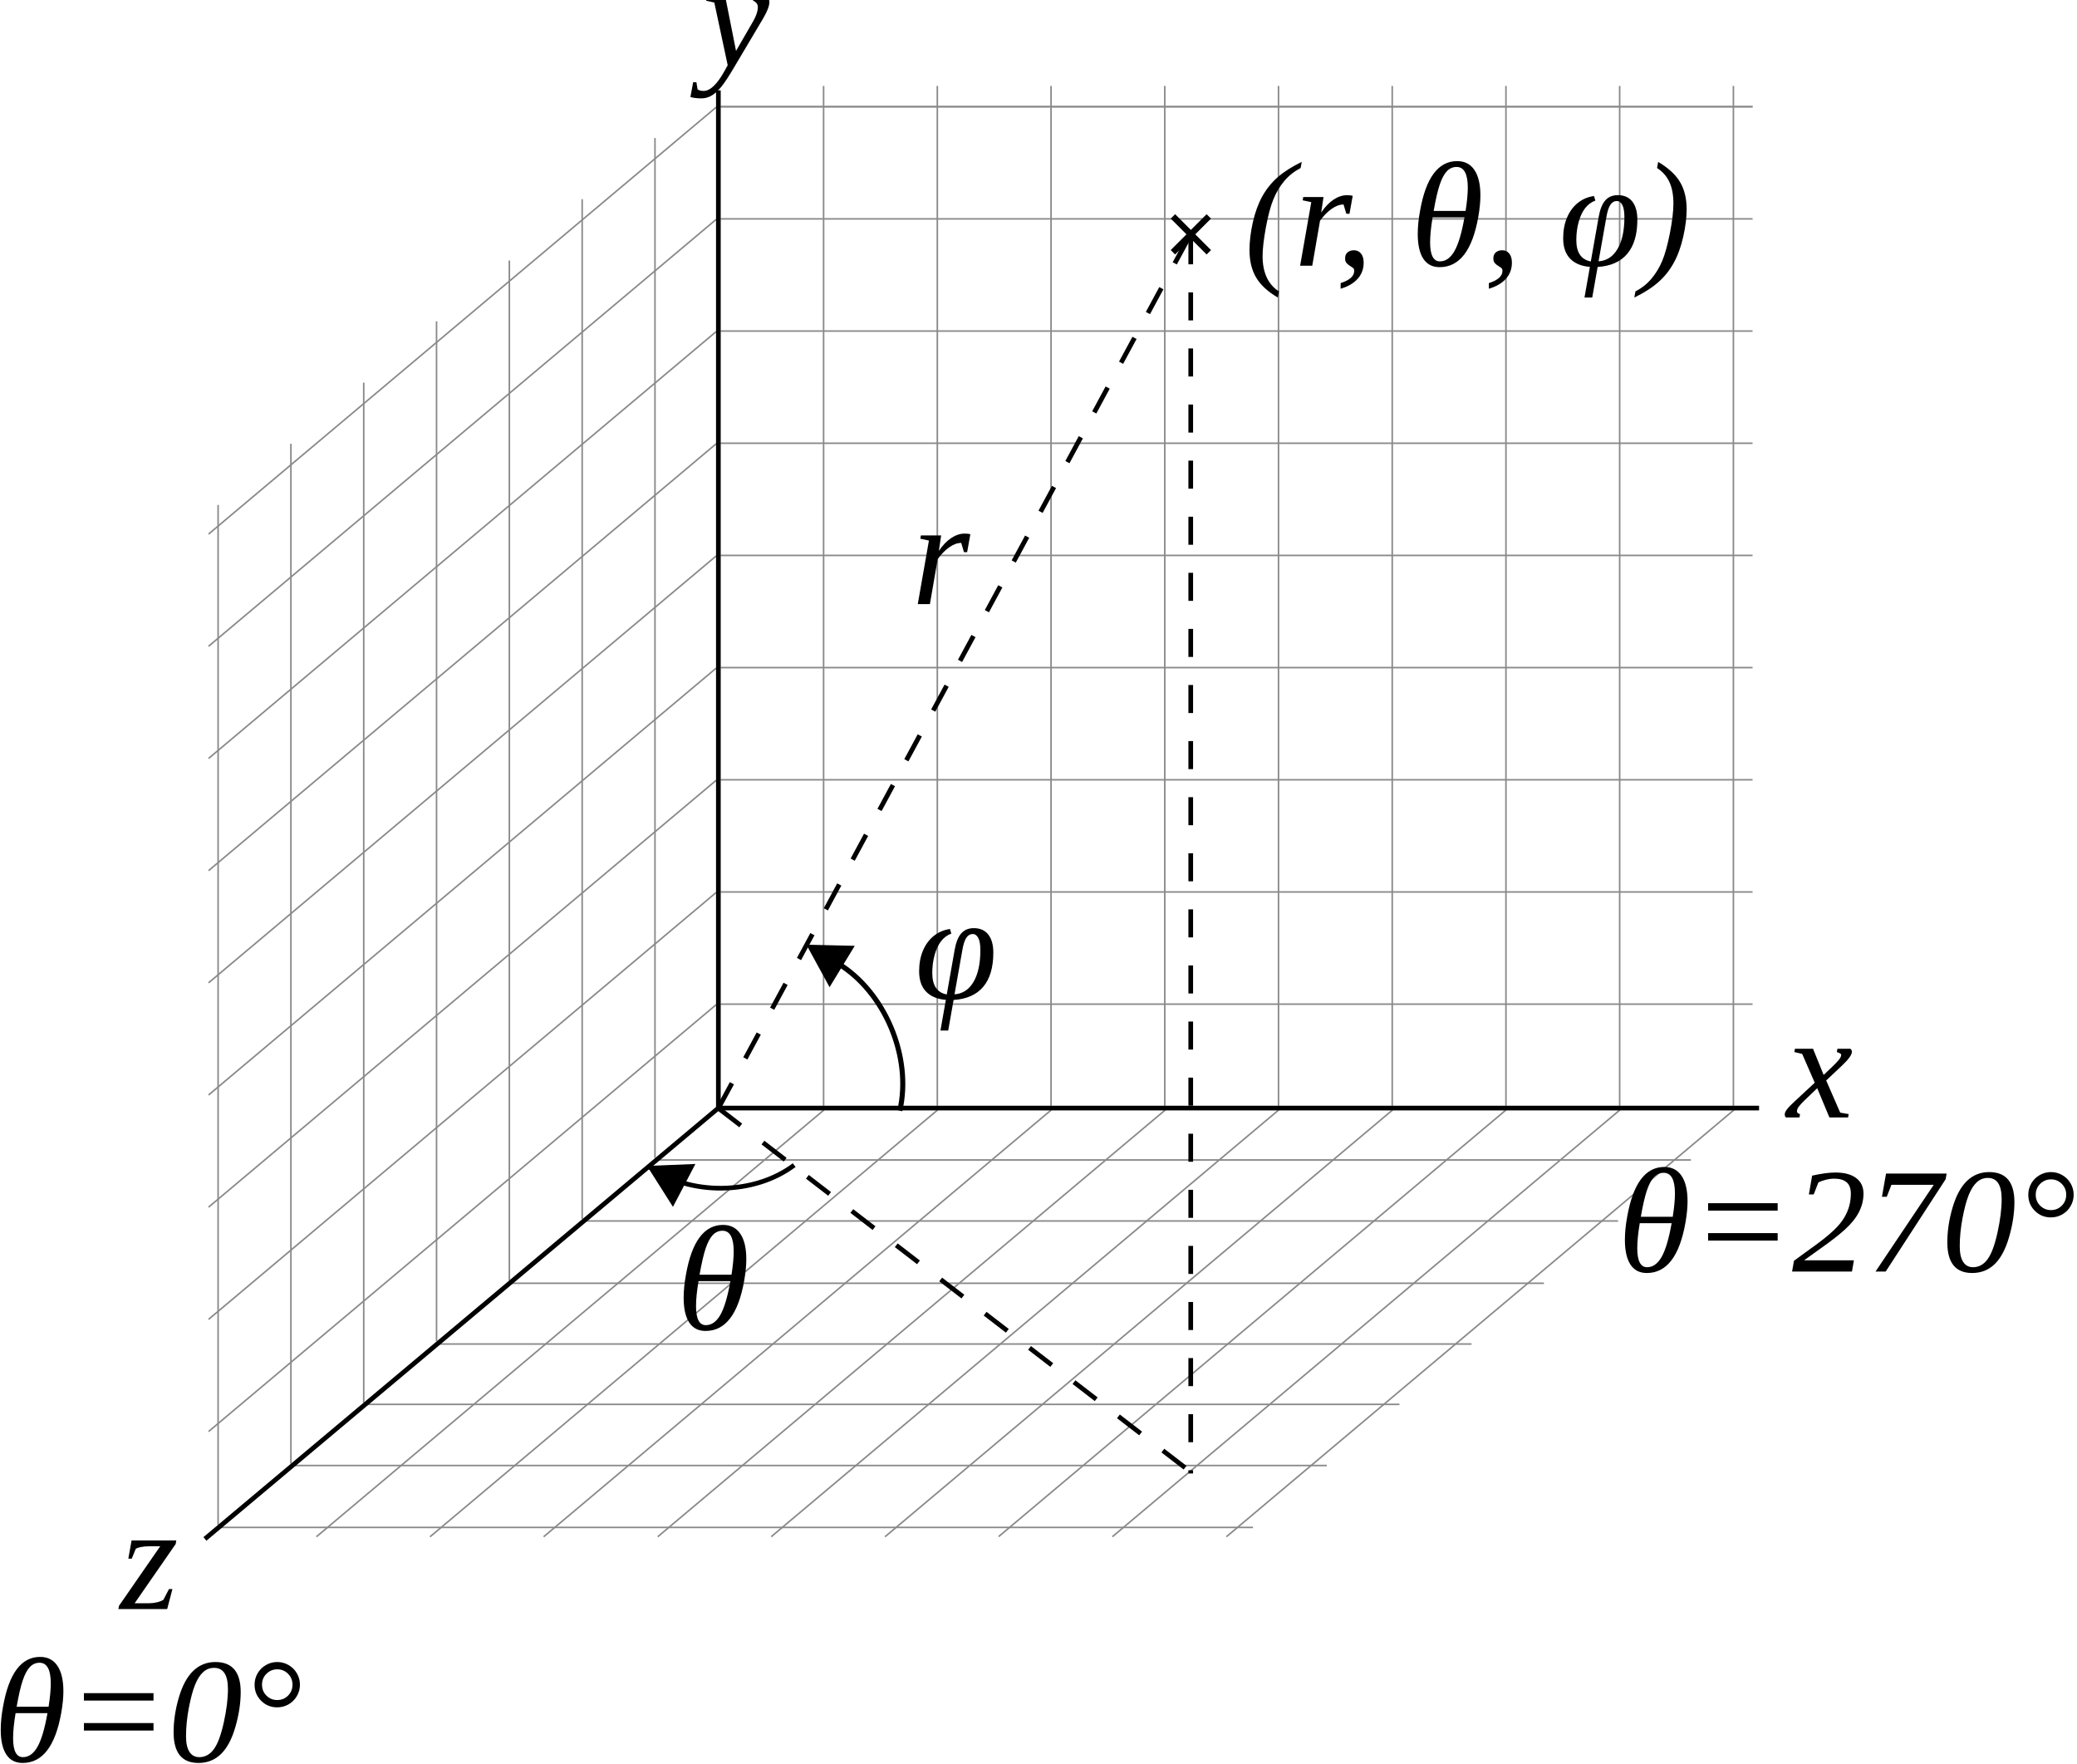
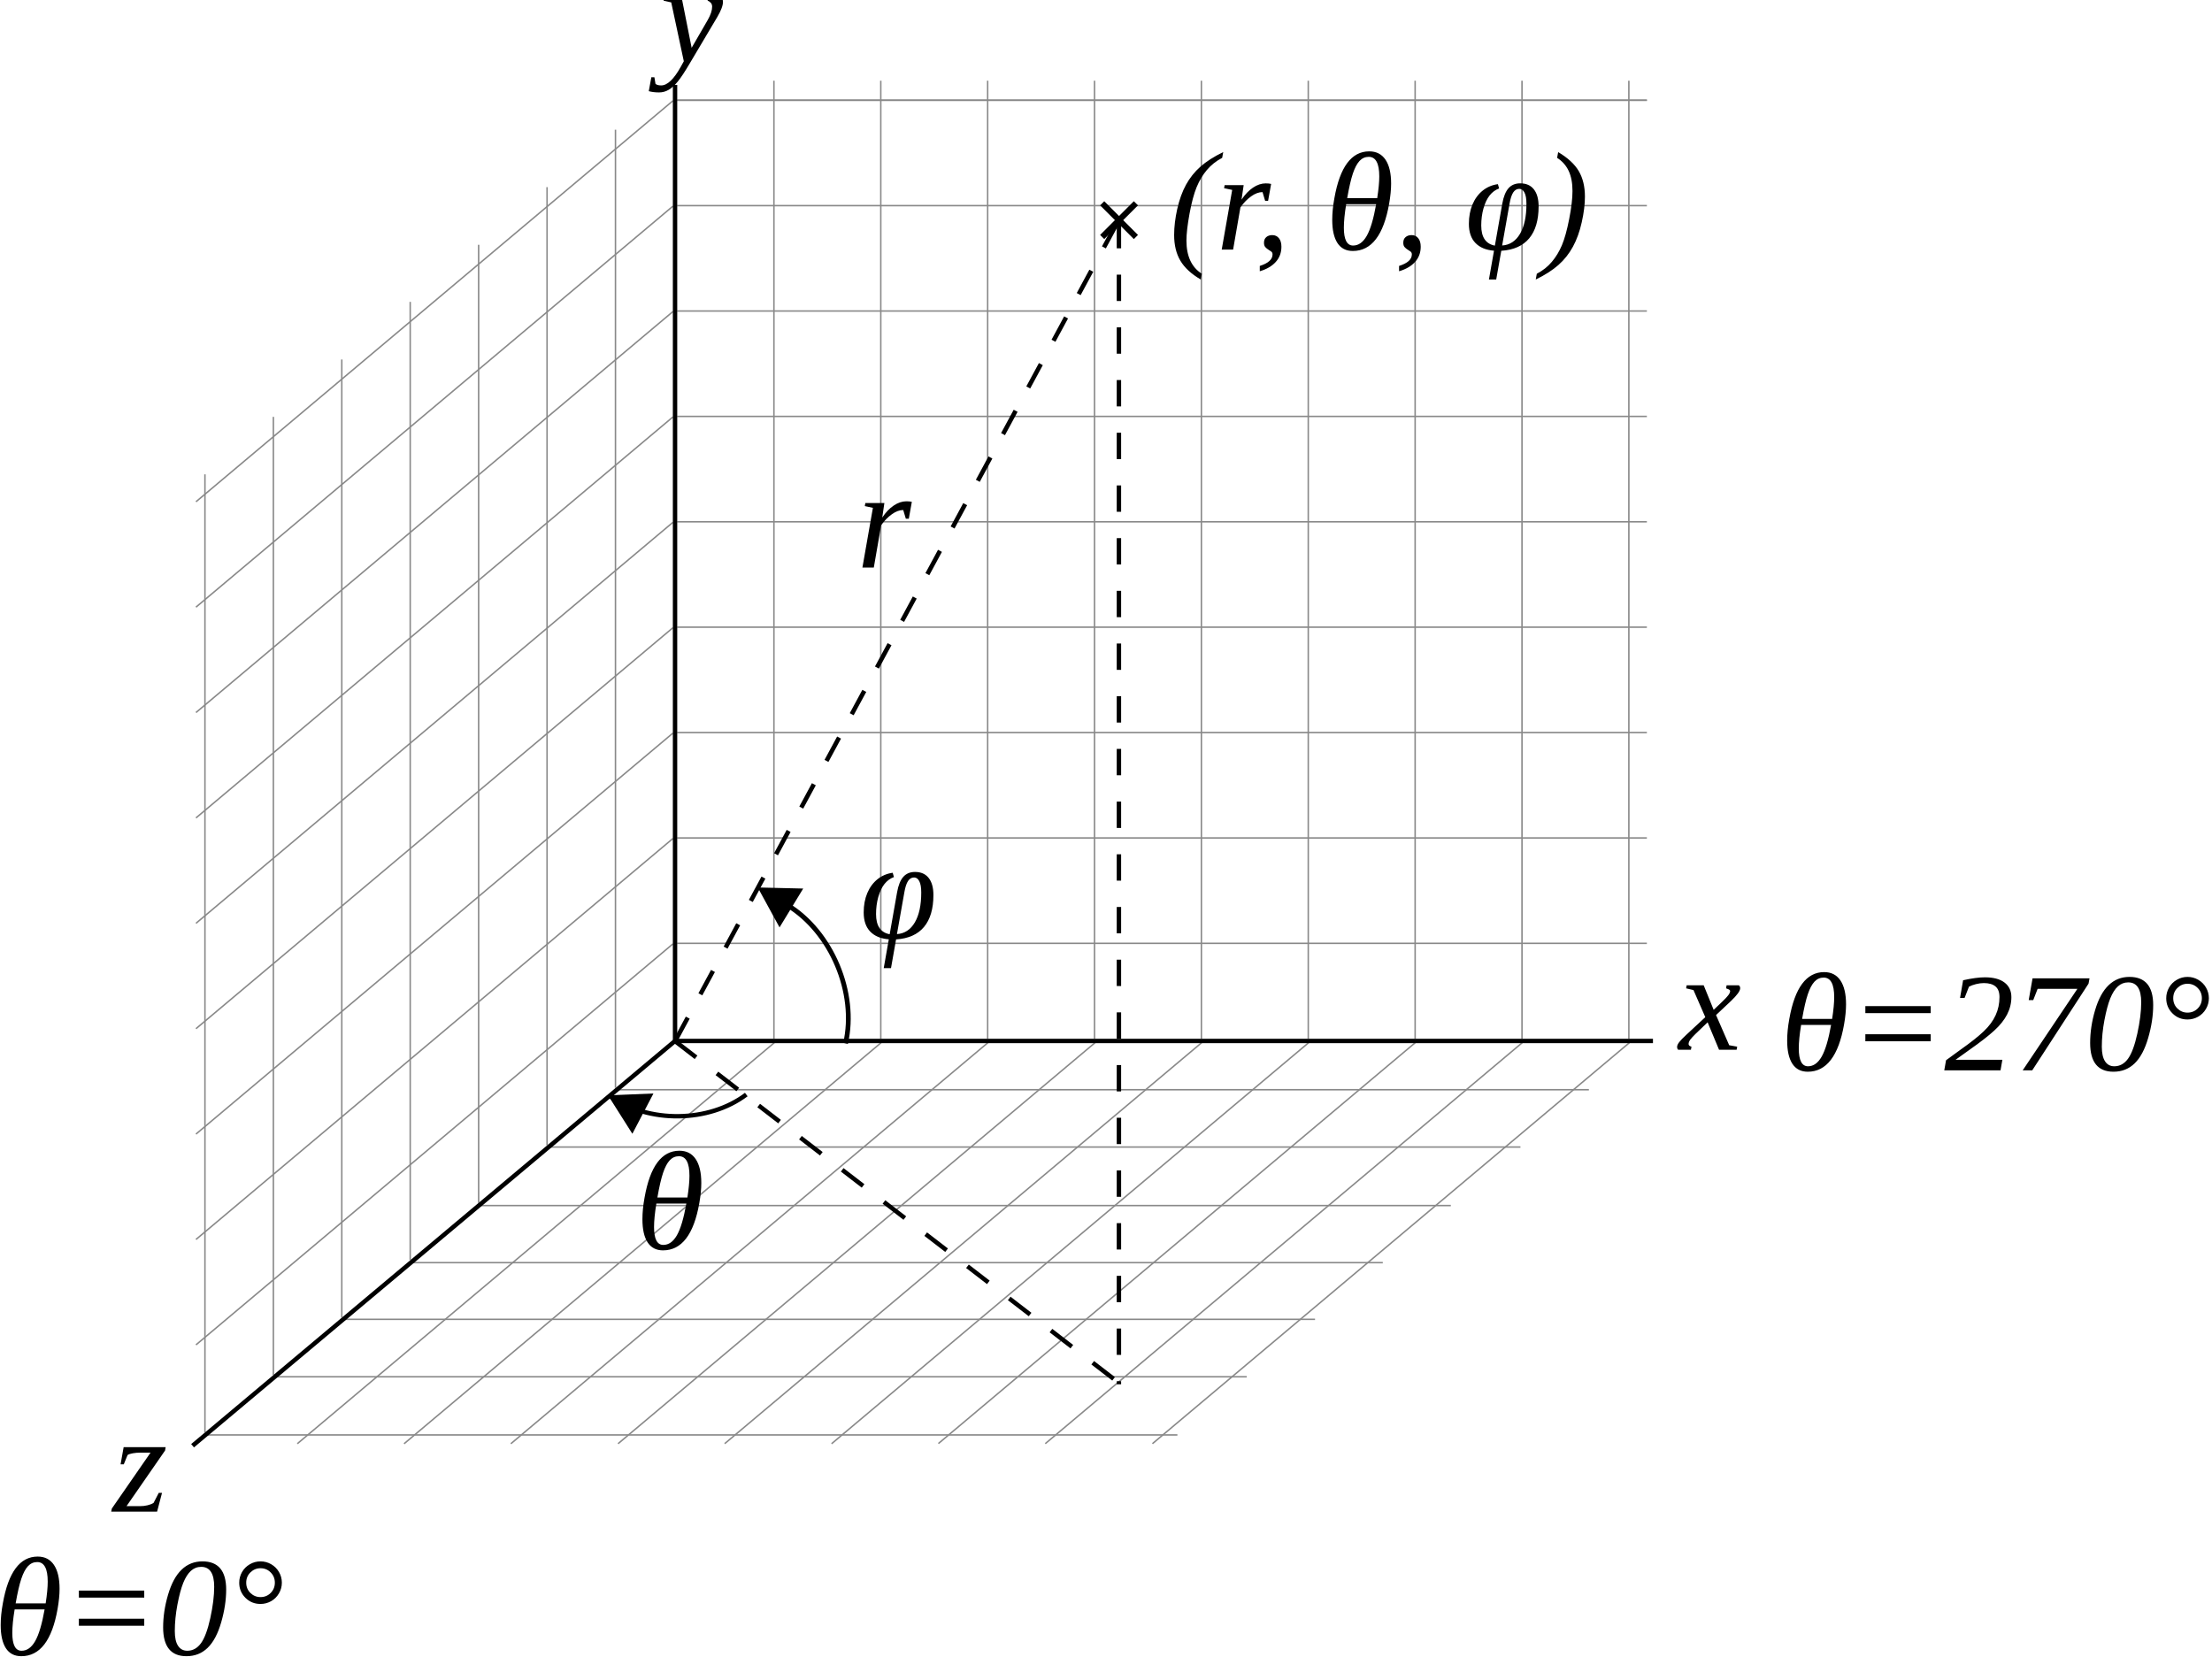
- <svg xmlns="http://www.w3.org/2000/svg" width="666.611" height="565.843" id="svg6267" version="1.0">
+ <svg xmlns="http://www.w3.org/2000/svg" width="755.505" height="565.843" id="svg6267" version="1.0">
  <defs id="defs6269">
    <pattern patternUnits="userSpaceOnUse" width="331.715" height="327.789" patternTransform="matrix(1.007467,-1.7286202e-8,0,1.018044,229.6922,251.6962)" id="pattern13283">
      <g transform="translate(-417.0736,-229.8742)" id="g12272">
        <path id="path12274" d="M 417.325,272.793 L 748.537,272.793" style="fill:none;fill-rule:evenodd;stroke:#898989;stroke-width:0.503;stroke-linecap:butt;stroke-linejoin:miter;stroke-miterlimit:4;stroke-dasharray:none;stroke-opacity:1" />
        <g id="g12276">
          <path id="path12278" d="M 450.382,557.414 L 450.382,230.124" style="fill:none;fill-rule:evenodd;stroke:#898989;stroke-width:0.5;stroke-linecap:butt;stroke-linejoin:miter;stroke-miterlimit:4;stroke-dasharray:none;stroke-opacity:1" />
          <path style="fill:none;fill-rule:evenodd;stroke:#898989;stroke-width:0.5;stroke-linecap:butt;stroke-linejoin:miter;stroke-miterlimit:4;stroke-dasharray:none;stroke-opacity:1" d="M 486.882,557.414 L 486.882,230.124" id="path12280" />
          <path id="path12282" d="M 523.382,557.414 L 523.382,230.124" style="fill:none;fill-rule:evenodd;stroke:#898989;stroke-width:0.5;stroke-linecap:butt;stroke-linejoin:miter;stroke-miterlimit:4;stroke-dasharray:none;stroke-opacity:1" />
          <path style="fill:none;fill-rule:evenodd;stroke:#898989;stroke-width:0.5;stroke-linecap:butt;stroke-linejoin:miter;stroke-miterlimit:4;stroke-dasharray:none;stroke-opacity:1" d="M 559.882,557.414 L 559.882,230.124" id="path12284" />
          <path id="path12286" d="M 596.382,557.414 L 596.382,230.124" style="fill:none;fill-rule:evenodd;stroke:#898989;stroke-width:0.5;stroke-linecap:butt;stroke-linejoin:miter;stroke-miterlimit:4;stroke-dasharray:none;stroke-opacity:1" />
          <path style="fill:none;fill-rule:evenodd;stroke:#898989;stroke-width:0.5;stroke-linecap:butt;stroke-linejoin:miter;stroke-miterlimit:4;stroke-dasharray:none;stroke-opacity:1" d="M 632.882,557.414 L 632.882,230.124" id="path12288" />
          <path id="path12290" d="M 669.382,557.414 L 669.382,230.124" style="fill:none;fill-rule:evenodd;stroke:#898989;stroke-width:0.5;stroke-linecap:butt;stroke-linejoin:miter;stroke-miterlimit:4;stroke-dasharray:none;stroke-opacity:1" />
          <path style="fill:none;fill-rule:evenodd;stroke:#898989;stroke-width:0.5;stroke-linecap:butt;stroke-linejoin:miter;stroke-miterlimit:4;stroke-dasharray:none;stroke-opacity:1" d="M 705.882,557.414 L 705.882,230.124" id="path12292" />
          <path id="path12294" d="M 742.382,557.414 L 742.382,230.124" style="fill:none;fill-rule:evenodd;stroke:#898989;stroke-width:0.5;stroke-linecap:butt;stroke-linejoin:miter;stroke-miterlimit:4;stroke-dasharray:none;stroke-opacity:1" />
          <path id="path12296" d="M 417.325,524.793 L 748.537,524.793" style="fill:none;fill-rule:evenodd;stroke:#898989;stroke-width:0.503;stroke-linecap:butt;stroke-linejoin:miter;stroke-miterlimit:4;stroke-dasharray:none;stroke-opacity:1" />
          <path style="fill:none;fill-rule:evenodd;stroke:#898989;stroke-width:0.503;stroke-linecap:butt;stroke-linejoin:miter;stroke-miterlimit:4;stroke-dasharray:none;stroke-opacity:1" d="M 417.325,488.793 L 748.537,488.793" id="path12298" />
          <path id="path12300" d="M 417.325,452.793 L 748.537,452.793" style="fill:none;fill-rule:evenodd;stroke:#898989;stroke-width:0.503;stroke-linecap:butt;stroke-linejoin:miter;stroke-miterlimit:4;stroke-dasharray:none;stroke-opacity:1" />
          <path style="fill:none;fill-rule:evenodd;stroke:#898989;stroke-width:0.503;stroke-linecap:butt;stroke-linejoin:miter;stroke-miterlimit:4;stroke-dasharray:none;stroke-opacity:1" d="M 417.325,416.793 L 748.537,416.793" id="path12302" />
          <path id="path12304" d="M 417.325,380.793 L 748.537,380.793" style="fill:none;fill-rule:evenodd;stroke:#898989;stroke-width:0.503;stroke-linecap:butt;stroke-linejoin:miter;stroke-miterlimit:4;stroke-dasharray:none;stroke-opacity:1" />
          <path style="fill:none;fill-rule:evenodd;stroke:#898989;stroke-width:0.503;stroke-linecap:butt;stroke-linejoin:miter;stroke-miterlimit:4;stroke-dasharray:none;stroke-opacity:1" d="M 417.325,344.793 L 748.537,344.793" id="path12306" />
          <path id="path12308" d="M 417.325,308.793 L 748.537,308.793" style="fill:none;fill-rule:evenodd;stroke:#898989;stroke-width:0.503;stroke-linecap:butt;stroke-linejoin:miter;stroke-miterlimit:4;stroke-dasharray:none;stroke-opacity:1" />
          <path id="path12310" d="M 417.325,236.793 L 748.537,236.793" style="fill:none;fill-rule:evenodd;stroke:#898989;stroke-width:0.503;stroke-linecap:butt;stroke-linejoin:miter;stroke-miterlimit:4;stroke-dasharray:none;stroke-opacity:1" />
          <path style="fill:none;fill-rule:evenodd;stroke:#898989;stroke-width:0.503;stroke-linecap:butt;stroke-linejoin:miter;stroke-miterlimit:4;stroke-dasharray:none;stroke-opacity:1" d="M 417.325,236.793 L 748.537,236.793" id="path12312" />
        </g>
      </g>
    </pattern>
    <pattern patternUnits="userSpaceOnUse" width="331.715" height="327.789" patternTransform="matrix(1.007467,-1.7286202e-8,0,1.018044,229.6922,251.6962)" id="pattern2352">
      <g transform="translate(-417.0736,-229.8742)" id="g2354">
        <path id="path2356" d="M 417.325,272.793 L 748.537,272.793" style="fill:none;fill-rule:evenodd;stroke:#898989;stroke-width:0.503;stroke-linecap:butt;stroke-linejoin:miter;stroke-miterlimit:4;stroke-dasharray:none;stroke-opacity:1" />
        <g id="g2358">
          <path id="path2360" d="M 450.382,557.414 L 450.382,230.124" style="fill:none;fill-rule:evenodd;stroke:#898989;stroke-width:0.5;stroke-linecap:butt;stroke-linejoin:miter;stroke-miterlimit:4;stroke-dasharray:none;stroke-opacity:1" />
          <path style="fill:none;fill-rule:evenodd;stroke:#898989;stroke-width:0.5;stroke-linecap:butt;stroke-linejoin:miter;stroke-miterlimit:4;stroke-dasharray:none;stroke-opacity:1" d="M 486.882,557.414 L 486.882,230.124" id="path2362" />
          <path id="path2364" d="M 523.382,557.414 L 523.382,230.124" style="fill:none;fill-rule:evenodd;stroke:#898989;stroke-width:0.5;stroke-linecap:butt;stroke-linejoin:miter;stroke-miterlimit:4;stroke-dasharray:none;stroke-opacity:1" />
          <path style="fill:none;fill-rule:evenodd;stroke:#898989;stroke-width:0.5;stroke-linecap:butt;stroke-linejoin:miter;stroke-miterlimit:4;stroke-dasharray:none;stroke-opacity:1" d="M 559.882,557.414 L 559.882,230.124" id="path2366" />
          <path id="path2368" d="M 596.382,557.414 L 596.382,230.124" style="fill:none;fill-rule:evenodd;stroke:#898989;stroke-width:0.5;stroke-linecap:butt;stroke-linejoin:miter;stroke-miterlimit:4;stroke-dasharray:none;stroke-opacity:1" />
          <path style="fill:none;fill-rule:evenodd;stroke:#898989;stroke-width:0.5;stroke-linecap:butt;stroke-linejoin:miter;stroke-miterlimit:4;stroke-dasharray:none;stroke-opacity:1" d="M 632.882,557.414 L 632.882,230.124" id="path2370" />
          <path id="path2372" d="M 669.382,557.414 L 669.382,230.124" style="fill:none;fill-rule:evenodd;stroke:#898989;stroke-width:0.5;stroke-linecap:butt;stroke-linejoin:miter;stroke-miterlimit:4;stroke-dasharray:none;stroke-opacity:1" />
          <path style="fill:none;fill-rule:evenodd;stroke:#898989;stroke-width:0.5;stroke-linecap:butt;stroke-linejoin:miter;stroke-miterlimit:4;stroke-dasharray:none;stroke-opacity:1" d="M 705.882,557.414 L 705.882,230.124" id="path2374" />
          <path id="path2376" d="M 742.382,557.414 L 742.382,230.124" style="fill:none;fill-rule:evenodd;stroke:#898989;stroke-width:0.5;stroke-linecap:butt;stroke-linejoin:miter;stroke-miterlimit:4;stroke-dasharray:none;stroke-opacity:1" />
          <path id="path2378" d="M 417.325,524.793 L 748.537,524.793" style="fill:none;fill-rule:evenodd;stroke:#898989;stroke-width:0.503;stroke-linecap:butt;stroke-linejoin:miter;stroke-miterlimit:4;stroke-dasharray:none;stroke-opacity:1" />
          <path style="fill:none;fill-rule:evenodd;stroke:#898989;stroke-width:0.503;stroke-linecap:butt;stroke-linejoin:miter;stroke-miterlimit:4;stroke-dasharray:none;stroke-opacity:1" d="M 417.325,488.793 L 748.537,488.793" id="path2380" />
          <path id="path2382" d="M 417.325,452.793 L 748.537,452.793" style="fill:none;fill-rule:evenodd;stroke:#898989;stroke-width:0.503;stroke-linecap:butt;stroke-linejoin:miter;stroke-miterlimit:4;stroke-dasharray:none;stroke-opacity:1" />
          <path style="fill:none;fill-rule:evenodd;stroke:#898989;stroke-width:0.503;stroke-linecap:butt;stroke-linejoin:miter;stroke-miterlimit:4;stroke-dasharray:none;stroke-opacity:1" d="M 417.325,416.793 L 748.537,416.793" id="path2384" />
          <path id="path2386" d="M 417.325,380.793 L 748.537,380.793" style="fill:none;fill-rule:evenodd;stroke:#898989;stroke-width:0.503;stroke-linecap:butt;stroke-linejoin:miter;stroke-miterlimit:4;stroke-dasharray:none;stroke-opacity:1" />
          <path style="fill:none;fill-rule:evenodd;stroke:#898989;stroke-width:0.503;stroke-linecap:butt;stroke-linejoin:miter;stroke-miterlimit:4;stroke-dasharray:none;stroke-opacity:1" d="M 417.325,344.793 L 748.537,344.793" id="path2388" />
          <path id="path2390" d="M 417.325,308.793 L 748.537,308.793" style="fill:none;fill-rule:evenodd;stroke:#898989;stroke-width:0.503;stroke-linecap:butt;stroke-linejoin:miter;stroke-miterlimit:4;stroke-dasharray:none;stroke-opacity:1" />
          <path id="path2392" d="M 417.325,236.793 L 748.537,236.793" style="fill:none;fill-rule:evenodd;stroke:#898989;stroke-width:0.503;stroke-linecap:butt;stroke-linejoin:miter;stroke-miterlimit:4;stroke-dasharray:none;stroke-opacity:1" />
          <path style="fill:none;fill-rule:evenodd;stroke:#898989;stroke-width:0.503;stroke-linecap:butt;stroke-linejoin:miter;stroke-miterlimit:4;stroke-dasharray:none;stroke-opacity:1" d="M 417.325,236.793 L 748.537,236.793" id="path2394" />
        </g>
      </g>
    </pattern>
  </defs>
  <g id="layer1" transform="translate(21.1103,-4.680822)">
    <g id="g2702" transform="translate(-48.18627,-234.3268)" style="font-size:48px">
      <path id="path2419" d="M 384.089,732.158 547.008,595.175" style="font-size:48px;fill:none;stroke:#898989;stroke-width:0.503;stroke-linecap:butt;stroke-linejoin:miter;stroke-miterlimit:4;stroke-opacity:1;stroke-dasharray:none" />
      <path id="path2421" d="m 258.352,309.248 331.212,0" style="font-size:48px;fill:none;stroke:#898989;stroke-width:0.503;stroke-linecap:butt;stroke-linejoin:miter;stroke-miterlimit:4;stroke-opacity:1;stroke-dasharray:none" />
      <path style="font-size:48px;fill:none;stroke:#898989;stroke-width:0.5;stroke-linecap:butt;stroke-linejoin:miter;stroke-miterlimit:4;stroke-opacity:1;stroke-dasharray:none" d="m 291.409,593.868 0,-327.289" id="path2423" />
      <path id="path2425" d="m 327.909,593.868 0,-327.289" style="font-size:48px;fill:none;stroke:#898989;stroke-width:0.5;stroke-linecap:butt;stroke-linejoin:miter;stroke-miterlimit:4;stroke-opacity:1;stroke-dasharray:none" />
      <path style="font-size:48px;fill:none;stroke:#898989;stroke-width:0.5;stroke-linecap:butt;stroke-linejoin:miter;stroke-miterlimit:4;stroke-opacity:1;stroke-dasharray:none" d="m 364.409,593.868 0,-327.289" id="path2427" />
      <path id="path2429" d="m 400.909,593.868 0,-327.289" style="font-size:48px;fill:none;stroke:#898989;stroke-width:0.5;stroke-linecap:butt;stroke-linejoin:miter;stroke-miterlimit:4;stroke-opacity:1;stroke-dasharray:none" />
      <path style="font-size:48px;fill:none;stroke:#898989;stroke-width:0.5;stroke-linecap:butt;stroke-linejoin:miter;stroke-miterlimit:4;stroke-opacity:1;stroke-dasharray:none" d="m 437.409,593.868 0,-327.289" id="path2431" />
      <path id="path2433" d="m 473.909,593.868 0,-327.289" style="font-size:48px;fill:none;stroke:#898989;stroke-width:0.5;stroke-linecap:butt;stroke-linejoin:miter;stroke-miterlimit:4;stroke-opacity:1;stroke-dasharray:none" />
      <path style="font-size:48px;fill:none;stroke:#898989;stroke-width:0.5;stroke-linecap:butt;stroke-linejoin:miter;stroke-miterlimit:4;stroke-opacity:1;stroke-dasharray:none" d="m 510.409,593.868 0,-327.289" id="path2435" />
      <path id="path2437" d="m 546.909,593.868 0,-327.289" style="font-size:48px;fill:none;stroke:#898989;stroke-width:0.5;stroke-linecap:butt;stroke-linejoin:miter;stroke-miterlimit:4;stroke-opacity:1;stroke-dasharray:none" />
      <path style="font-size:48px;fill:none;stroke:#898989;stroke-width:0.5;stroke-linecap:butt;stroke-linejoin:miter;stroke-miterlimit:4;stroke-opacity:1;stroke-dasharray:none" d="m 583.409,593.868 0,-327.289" id="path2439" />
      <path style="font-size:48px;fill:none;stroke:#898989;stroke-width:0.503;stroke-linecap:butt;stroke-linejoin:miter;stroke-miterlimit:4;stroke-opacity:1;stroke-dasharray:none" d="m 258.352,561.248 331.212,0" id="path2441" />
      <path id="path2443" d="m 258.352,525.248 331.212,0" style="font-size:48px;fill:none;stroke:#898989;stroke-width:0.503;stroke-linecap:butt;stroke-linejoin:miter;stroke-miterlimit:4;stroke-opacity:1;stroke-dasharray:none" />
      <path style="font-size:48px;fill:none;stroke:#898989;stroke-width:0.503;stroke-linecap:butt;stroke-linejoin:miter;stroke-miterlimit:4;stroke-opacity:1;stroke-dasharray:none" d="m 258.352,489.248 331.212,0" id="path2445" />
      <path id="path2447" d="m 258.352,453.248 331.212,0" style="font-size:48px;fill:none;stroke:#898989;stroke-width:0.503;stroke-linecap:butt;stroke-linejoin:miter;stroke-miterlimit:4;stroke-opacity:1;stroke-dasharray:none" />
      <path style="font-size:48px;fill:none;stroke:#898989;stroke-width:0.503;stroke-linecap:butt;stroke-linejoin:miter;stroke-miterlimit:4;stroke-opacity:1;stroke-dasharray:none" d="m 258.352,417.248 331.212,0" id="path2449" />
      <path id="path2451" d="m 258.352,381.248 331.212,0" style="font-size:48px;fill:none;stroke:#898989;stroke-width:0.503;stroke-linecap:butt;stroke-linejoin:miter;stroke-miterlimit:4;stroke-opacity:1;stroke-dasharray:none" />
      <path style="font-size:48px;fill:none;stroke:#898989;stroke-width:0.503;stroke-linecap:butt;stroke-linejoin:miter;stroke-miterlimit:4;stroke-opacity:1;stroke-dasharray:none" d="m 258.352,345.248 331.212,0" id="path2453" />
      <path style="font-size:48px;fill:none;stroke:#898989;stroke-width:0.503;stroke-linecap:butt;stroke-linejoin:miter;stroke-miterlimit:4;stroke-opacity:1;stroke-dasharray:none" d="m 258.352,273.248 331.212,0" id="path2455" />
      <path id="path2457" d="m 258.352,273.248 331.212,0" style="font-size:48px;fill:none;stroke:#898989;stroke-width:0.503;stroke-linecap:butt;stroke-linejoin:miter;stroke-miterlimit:4;stroke-opacity:1;stroke-dasharray:none" />
      <path id="path2459" d="M 94.009,698.406 256.928,561.423" style="font-size:48px;fill:none;stroke:#898989;stroke-width:0.503;stroke-linecap:butt;stroke-linejoin:miter;stroke-miterlimit:4;stroke-opacity:1;stroke-dasharray:none" />
      <path style="font-size:48px;fill:none;stroke:#898989;stroke-width:0.503;stroke-linecap:butt;stroke-linejoin:miter;stroke-miterlimit:4;stroke-opacity:1;stroke-dasharray:none" d="M 94.009,662.406 256.928,525.423" id="path2461" />
      <path id="path2463" d="M 94.009,626.406 256.928,489.423" style="font-size:48px;fill:none;stroke:#898989;stroke-width:0.503;stroke-linecap:butt;stroke-linejoin:miter;stroke-miterlimit:4;stroke-opacity:1;stroke-dasharray:none" />
      <path style="font-size:48px;fill:none;stroke:#898989;stroke-width:0.503;stroke-linecap:butt;stroke-linejoin:miter;stroke-miterlimit:4;stroke-opacity:1;stroke-dasharray:none" d="M 94.009,590.406 256.928,453.423" id="path2465" />
      <path id="path2467" d="M 94.009,554.406 256.928,417.423" style="font-size:48px;fill:none;stroke:#898989;stroke-width:0.503;stroke-linecap:butt;stroke-linejoin:miter;stroke-miterlimit:4;stroke-opacity:1;stroke-dasharray:none" />
      <path style="font-size:48px;fill:none;stroke:#898989;stroke-width:0.503;stroke-linecap:butt;stroke-linejoin:miter;stroke-miterlimit:4;stroke-opacity:1;stroke-dasharray:none" d="M 94.009,518.406 256.928,381.423" id="path2469" />
      <path id="path2471" d="M 94.009,482.406 256.928,345.423" style="font-size:48px;fill:none;stroke:#898989;stroke-width:0.503;stroke-linecap:butt;stroke-linejoin:miter;stroke-miterlimit:4;stroke-opacity:1;stroke-dasharray:none" />
      <path style="font-size:48px;fill:none;stroke:#898989;stroke-width:0.503;stroke-linecap:butt;stroke-linejoin:miter;stroke-miterlimit:4;stroke-opacity:1;stroke-dasharray:none" d="M 94.009,446.406 256.928,309.423" id="path2473" />
      <path id="path2475" d="M 94.009,410.406 256.928,273.423" style="font-size:48px;fill:none;stroke:#898989;stroke-width:0.503;stroke-linecap:butt;stroke-linejoin:miter;stroke-miterlimit:4;stroke-opacity:1;stroke-dasharray:none" />
      <path style="font-size:48px;fill:none;stroke:#898989;stroke-width:0.5;stroke-linecap:butt;stroke-linejoin:miter;stroke-miterlimit:4;stroke-opacity:1;stroke-dasharray:none" d="m 97.076,728.33 0,-327.289" id="path2477" />
      <path id="path2479" d="m 120.445,708.697 0,-327.289" style="font-size:48px;fill:none;stroke:#898989;stroke-width:0.5;stroke-linecap:butt;stroke-linejoin:miter;stroke-miterlimit:4;stroke-opacity:1;stroke-dasharray:none" />
      <path id="path2483" d="m 143.814,689.095 0,-327.289" style="font-size:48px;fill:none;stroke:#898989;stroke-width:0.5;stroke-linecap:butt;stroke-linejoin:miter;stroke-miterlimit:4;stroke-opacity:1;stroke-dasharray:none" />
      <path style="font-size:48px;fill:none;stroke:#898989;stroke-width:0.5;stroke-linecap:butt;stroke-linejoin:miter;stroke-miterlimit:4;stroke-opacity:1;stroke-dasharray:none" d="m 167.183,669.416 0,-327.289" id="path2485" />
      <path id="path2487" d="m 190.553,649.911 0,-327.289" style="font-size:48px;fill:none;stroke:#898989;stroke-width:0.5;stroke-linecap:butt;stroke-linejoin:miter;stroke-miterlimit:4;stroke-opacity:1;stroke-dasharray:none" />
      <path style="font-size:48px;fill:none;stroke:#898989;stroke-width:0.5;stroke-linecap:butt;stroke-linejoin:miter;stroke-miterlimit:4;stroke-opacity:1;stroke-dasharray:none" d="m 213.922,630.225 0,-327.289" id="path2489" />
      <path id="path2491" d="m 237.291,610.604 0,-327.289" style="font-size:48px;fill:none;stroke:#898989;stroke-width:0.5;stroke-linecap:butt;stroke-linejoin:miter;stroke-miterlimit:4;stroke-opacity:1;stroke-dasharray:none" />
      <path style="font-size:48px;fill:none;stroke:#898989;stroke-width:0.503;stroke-linecap:butt;stroke-linejoin:miter;stroke-miterlimit:4;stroke-opacity:1;stroke-dasharray:none" d="m 238.549,611.25 331.212,0" id="path2493" />
      <path style="font-size:48px;fill:none;stroke:#898989;stroke-width:0.503;stroke-linecap:butt;stroke-linejoin:miter;stroke-miterlimit:4;stroke-opacity:1;stroke-dasharray:none" d="m 215.173,630.831 331.212,0" id="path2495" />
      <path style="font-size:48px;fill:none;stroke:#898989;stroke-width:0.503;stroke-linecap:butt;stroke-linejoin:miter;stroke-miterlimit:4;stroke-opacity:1;stroke-dasharray:none" d="m 191.388,650.819 331.212,0" id="path2497" />
      <path style="font-size:48px;fill:none;stroke:#898989;stroke-width:0.503;stroke-linecap:butt;stroke-linejoin:miter;stroke-miterlimit:4;stroke-opacity:1;stroke-dasharray:none" d="m 168.153,670.319 331.212,0" id="path2499" />
      <path style="font-size:48px;fill:none;stroke:#898989;stroke-width:0.503;stroke-linecap:butt;stroke-linejoin:miter;stroke-miterlimit:4;stroke-opacity:1;stroke-dasharray:none" d="m 145.013,689.688 331.212,0" id="path2501" />
      <path style="font-size:48px;fill:none;stroke:#898989;stroke-width:0.503;stroke-linecap:butt;stroke-linejoin:miter;stroke-miterlimit:4;stroke-opacity:1;stroke-dasharray:none" d="m 121.698,709.305 331.212,0" id="path2503" />
      <path style="font-size:48px;fill:none;stroke:#898989;stroke-width:0.503;stroke-linecap:butt;stroke-linejoin:miter;stroke-miterlimit:4;stroke-opacity:1;stroke-dasharray:none" d="m 98.005,729.173 331.212,0" id="path2505" />
      <path id="path2507" d="M 128.63,732.168 291.549,595.184" style="font-size:48px;fill:none;stroke:#898989;stroke-width:0.503;stroke-linecap:butt;stroke-linejoin:miter;stroke-miterlimit:4;stroke-opacity:1;stroke-dasharray:none" />
      <path id="path2509" d="M 165.087,732.181 328.006,595.197" style="font-size:48px;fill:none;stroke:#898989;stroke-width:0.503;stroke-linecap:butt;stroke-linejoin:miter;stroke-miterlimit:4;stroke-opacity:1;stroke-dasharray:none" />
      <path id="path2511" d="M 201.558,732.176 364.477,595.193" style="font-size:48px;fill:none;stroke:#898989;stroke-width:0.503;stroke-linecap:butt;stroke-linejoin:miter;stroke-miterlimit:4;stroke-opacity:1;stroke-dasharray:none" />
      <path id="path2513" d="M 238.166,732.172 401.085,595.189" style="font-size:48px;fill:none;stroke:#898989;stroke-width:0.503;stroke-linecap:butt;stroke-linejoin:miter;stroke-miterlimit:4;stroke-opacity:1;stroke-dasharray:none" />
      <path id="path2515" d="M 274.598,732.149 437.517,595.165" style="font-size:48px;fill:none;stroke:#898989;stroke-width:0.503;stroke-linecap:butt;stroke-linejoin:miter;stroke-miterlimit:4;stroke-opacity:1;stroke-dasharray:none" />
      <path id="path2517" d="M 311.108,732.176 474.026,595.193" style="font-size:48px;fill:none;stroke:#898989;stroke-width:0.503;stroke-linecap:butt;stroke-linejoin:miter;stroke-miterlimit:4;stroke-opacity:1;stroke-dasharray:none" />
      <path id="path2519" d="M 347.581,732.122 510.5,595.139" style="font-size:48px;fill:none;stroke:#898989;stroke-width:0.503;stroke-linecap:butt;stroke-linejoin:miter;stroke-miterlimit:4;stroke-opacity:1;stroke-dasharray:none" />
      <path id="path2521" d="M 420.688,732.163 583.607,595.18" style="font-size:48px;fill:none;stroke:#898989;stroke-width:0.503;stroke-linecap:butt;stroke-linejoin:miter;stroke-miterlimit:4;stroke-opacity:1;stroke-dasharray:none" />
    </g>
    <path style="fill:none;stroke:#000000;stroke-width:1.5;stroke-linecap:butt;stroke-linejoin:miter;stroke-miterlimit:4;stroke-opacity:1;stroke-dasharray:none" d="m 209.45,33.679 0,327.212" id="path6275" />
    <path style="fill:none;stroke:#000000;stroke-width:1.5;stroke-linecap:butt;stroke-linejoin:miter;stroke-miterlimit:4;stroke-opacity:1;stroke-dasharray:none" d="m 543.456,360.272 -334.251,0" id="path7246" />
    <path style="fill:none;stroke:#000000;stroke-width:1.5;stroke-linecap:butt;stroke-linejoin:miter;stroke-miterlimit:4;stroke-opacity:1;stroke-dasharray:none" d="M 44.661,498.536 209.888,359.895" id="path7248" />
    <text xml:space="preserve" style="font-size:8px;font-style:normal;font-variant:normal;font-weight:normal;font-stretch:normal;text-align:start;line-height:100%;writing-mode:lr-tb;text-anchor:start;fill:#000000;fill-opacity:1;stroke:none;font-family:Tahoma" x="17.418" y="521.05" id="text11150">
      <tspan id="tspan11152" x="17.418" y="521.05" style="font-size:48px;font-style:italic;font-variant:normal;font-weight:normal;font-stretch:normal;text-align:start;line-height:100%;writing-mode:lr-tb;text-anchor:start;font-family:Times New Roman">z</tspan>
    </text>
    <text xml:space="preserve" style="font-size:48px;font-style:normal;font-variant:normal;font-weight:normal;font-stretch:normal;text-align:start;line-height:100%;writing-mode:lr-tb;text-anchor:start;fill:#000000;fill-opacity:1;stroke:none;font-family:Tahoma" x="552.298" y="363.276" id="text11154">
      <tspan id="tspan11156" x="552.298" y="363.276" style="font-size:48px;font-style:italic;font-variant:normal;font-weight:normal;font-stretch:normal;text-align:start;line-height:100%;writing-mode:lr-tb;text-anchor:start;font-family:Times New Roman">x</tspan>
    </text>
    <text xml:space="preserve" style="font-size:48px;font-style:normal;font-variant:normal;font-weight:normal;font-stretch:normal;text-align:start;line-height:100%;writing-mode:lr-tb;text-anchor:start;fill:#000000;fill-opacity:1;stroke:none;font-family:Tahoma" x="204.493" y="25.892" id="text11158">
      <tspan id="tspan11160" x="204.493" y="25.892" style="font-size:48px;font-style:italic;font-variant:normal;font-weight:normal;font-stretch:normal;text-align:start;line-height:100%;writing-mode:lr-tb;text-anchor:start;font-family:Times New Roman">y</tspan>
    </text>
    <path style="fill:none;stroke:#000000;stroke-width:1.5;stroke-linecap:butt;stroke-linejoin:miter;stroke-miterlimit:4;stroke-opacity:1;stroke-dasharray:9, 9;stroke-dashoffset:0" d="m 361.057,80.502 0,397.04" id="path12151" />
    <text xml:space="preserve" style="font-size:20px;font-style:italic;font-variant:normal;font-weight:normal;font-stretch:normal;text-align:start;line-height:100%;writing-mode:lr-tb;text-anchor:start;fill:#000000;fill-opacity:1;stroke:none;font-family:Times New Roman" x="378.227" y="89.946" id="text21851">
      <tspan id="tspan25764" x="378.227" y="89.946" style="font-size:48px">(r, θ, φ)</tspan>
    </text>
    <path style="fill:none;stroke:#000000;stroke-width:1.51;stroke-linecap:butt;stroke-linejoin:miter;stroke-miterlimit:4;stroke-opacity:1;stroke-dasharray:9.062, 9.062;stroke-dashoffset:0" d="M 209.486,360.276 361.856,78.224" id="path21855" />
    <path style="fill:none;stroke:#000000;stroke-width:1.5;stroke-linecap:butt;stroke-linejoin:miter;stroke-miterlimit:4;stroke-opacity:1;stroke-dasharray:9, 9;stroke-dashoffset:0" d="M 209.495,360.361 361.035,477.065" id="path22826" />
    <path style="fill:none;stroke:#000000;stroke-width:1.5;stroke-miterlimit:4;stroke-opacity:1;stroke-dasharray:none;stroke-dashoffset:0" id="path24773" d="m 260.043,615.499 c -13.189,9.358 -33.742,9.118 -46.546,-0.545" transform="matrix(-1,0,0,1,447.2767,-236.3757)" />
    <text xml:space="preserve" style="font-size:48px;font-style:italic;font-variant:normal;font-weight:normal;font-stretch:normal;text-align:start;line-height:100%;writing-mode:lr-tb;text-anchor:start;fill:#000000;fill-opacity:1;stroke:none;font-family:Times New Roman" x="272.446" y="325.17" id="text25746">
      <tspan id="tspan25750" x="272.446" y="325.17">φ</tspan>
    </text>
    <text xml:space="preserve" style="font-size:48px;font-style:italic;font-variant:normal;font-weight:normal;font-stretch:normal;text-align:start;line-height:100%;writing-mode:lr-tb;text-anchor:start;fill:#000000;fill-opacity:1;stroke:none;font-family:Times New Roman" x="195.964" y="431.327" id="text25752">
      <tspan id="tspan25756" x="195.964" y="431.327">θ</tspan>
    </text>
    <text xml:space="preserve" style="font-size:30px;font-style:italic;font-variant:normal;font-weight:normal;font-stretch:normal;text-align:start;line-height:100%;writing-mode:lr-tb;text-anchor:start;fill:#000000;fill-opacity:1;stroke:none;font-family:Times New Roman" x="271.498" y="198.542" id="text25758">
      <tspan id="tspan25762" x="271.498" y="198.542" style="font-size:48px">r</tspan>
    </text>
    <path style="fill:none;stroke:#000000;stroke-width:2;stroke-linecap:butt;stroke-linejoin:miter;stroke-miterlimit:4;stroke-opacity:1;stroke-dasharray:none" d="m 355.338,74.123 11.518,11.518" id="path2249" />
    <path style="fill:none;stroke:#000000;stroke-width:2;stroke-linecap:butt;stroke-linejoin:miter;stroke-miterlimit:4;stroke-opacity:1;stroke-dasharray:none" d="M 366.856,74.123 355.338,85.64" id="path2251" />
    <path style="fill:#000000;fill-opacity:1;stroke:#000000;stroke-width:2.5;stroke-miterlimit:4;stroke-opacity:1;stroke-dasharray:none;stroke-dashoffset:0" id="path3876" d="m 220.213,400.201 -2.038,5.218 -2.038,5.218 -3.499,-4.374 -3.499,-4.374 5.538,-0.843 z" transform="matrix(-0.9815594,0.1911574,0.1911574,0.9815594,328.4259,-54.9083)" />
    <path style="fill:#000000;fill-opacity:1;stroke:#000000;stroke-width:2.5;stroke-miterlimit:4;stroke-opacity:1;stroke-dasharray:none;stroke-dashoffset:0" id="path3876-3" d="m 220.213,400.201 -2.038,5.218 -2.038,5.218 -3.499,-4.374 -3.499,-4.374 5.538,-0.843 z" transform="matrix(0.9847255,0.174114,-0.174114,0.9847255,103.8612,-123.0255)" />
    <path style="fill:none;stroke:#000000;stroke-width:1.5;stroke-miterlimit:4;stroke-opacity:1;stroke-dasharray:none;stroke-dashoffset:0" id="path24773-6" d="m 260.043,615.499 c -13.189,9.358 -33.742,9.118 -46.546,-0.545" transform="matrix(-0.4392371,-1.010655,0.9926705,-0.4471951,-248.9855,851.8843)" />
    <text xml:space="preserve" style="font-size:48px;font-style:italic;font-variant:normal;font-weight:normal;font-stretch:normal;text-align:start;line-height:100%;writing-mode:lr-tb;text-anchor:start;fill:#000000;fill-opacity:1;stroke:none;font-family:Times New Roman" x="-23.22" y="569.961" id="text25752-7">
      <tspan id="tspan25756-5" x="-23.22" y="569.961">θ=0°</tspan>
    </text>
-     <text xml:space="preserve" style="font-size:48px;font-style:italic;font-variant:normal;font-weight:normal;font-stretch:normal;text-align:start;line-height:100%;writing-mode:lr-tb;text-anchor:start;fill:#000000;fill-opacity:1;stroke:none;font-family:Times New Roman" x="498.056" y="412.736" id="text25752-7-3">
-       <tspan id="tspan25756-5-5" x="498.056" y="412.736">θ=270°</tspan>
+     <text xml:space="preserve" style="font-size:48px;font-style:italic;font-variant:normal;font-weight:normal;font-stretch:normal;text-align:start;line-height:100%;writing-mode:lr-tb;text-anchor:start;fill:#000000;fill-opacity:1;stroke:none;font-family:Times New Roman" x="586.949" y="370.31" id="text25752-7-3">
+       <tspan id="tspan25756-5-5" x="586.949" y="370.31">θ=270°</tspan>
    </text>
  </g>
</svg>
